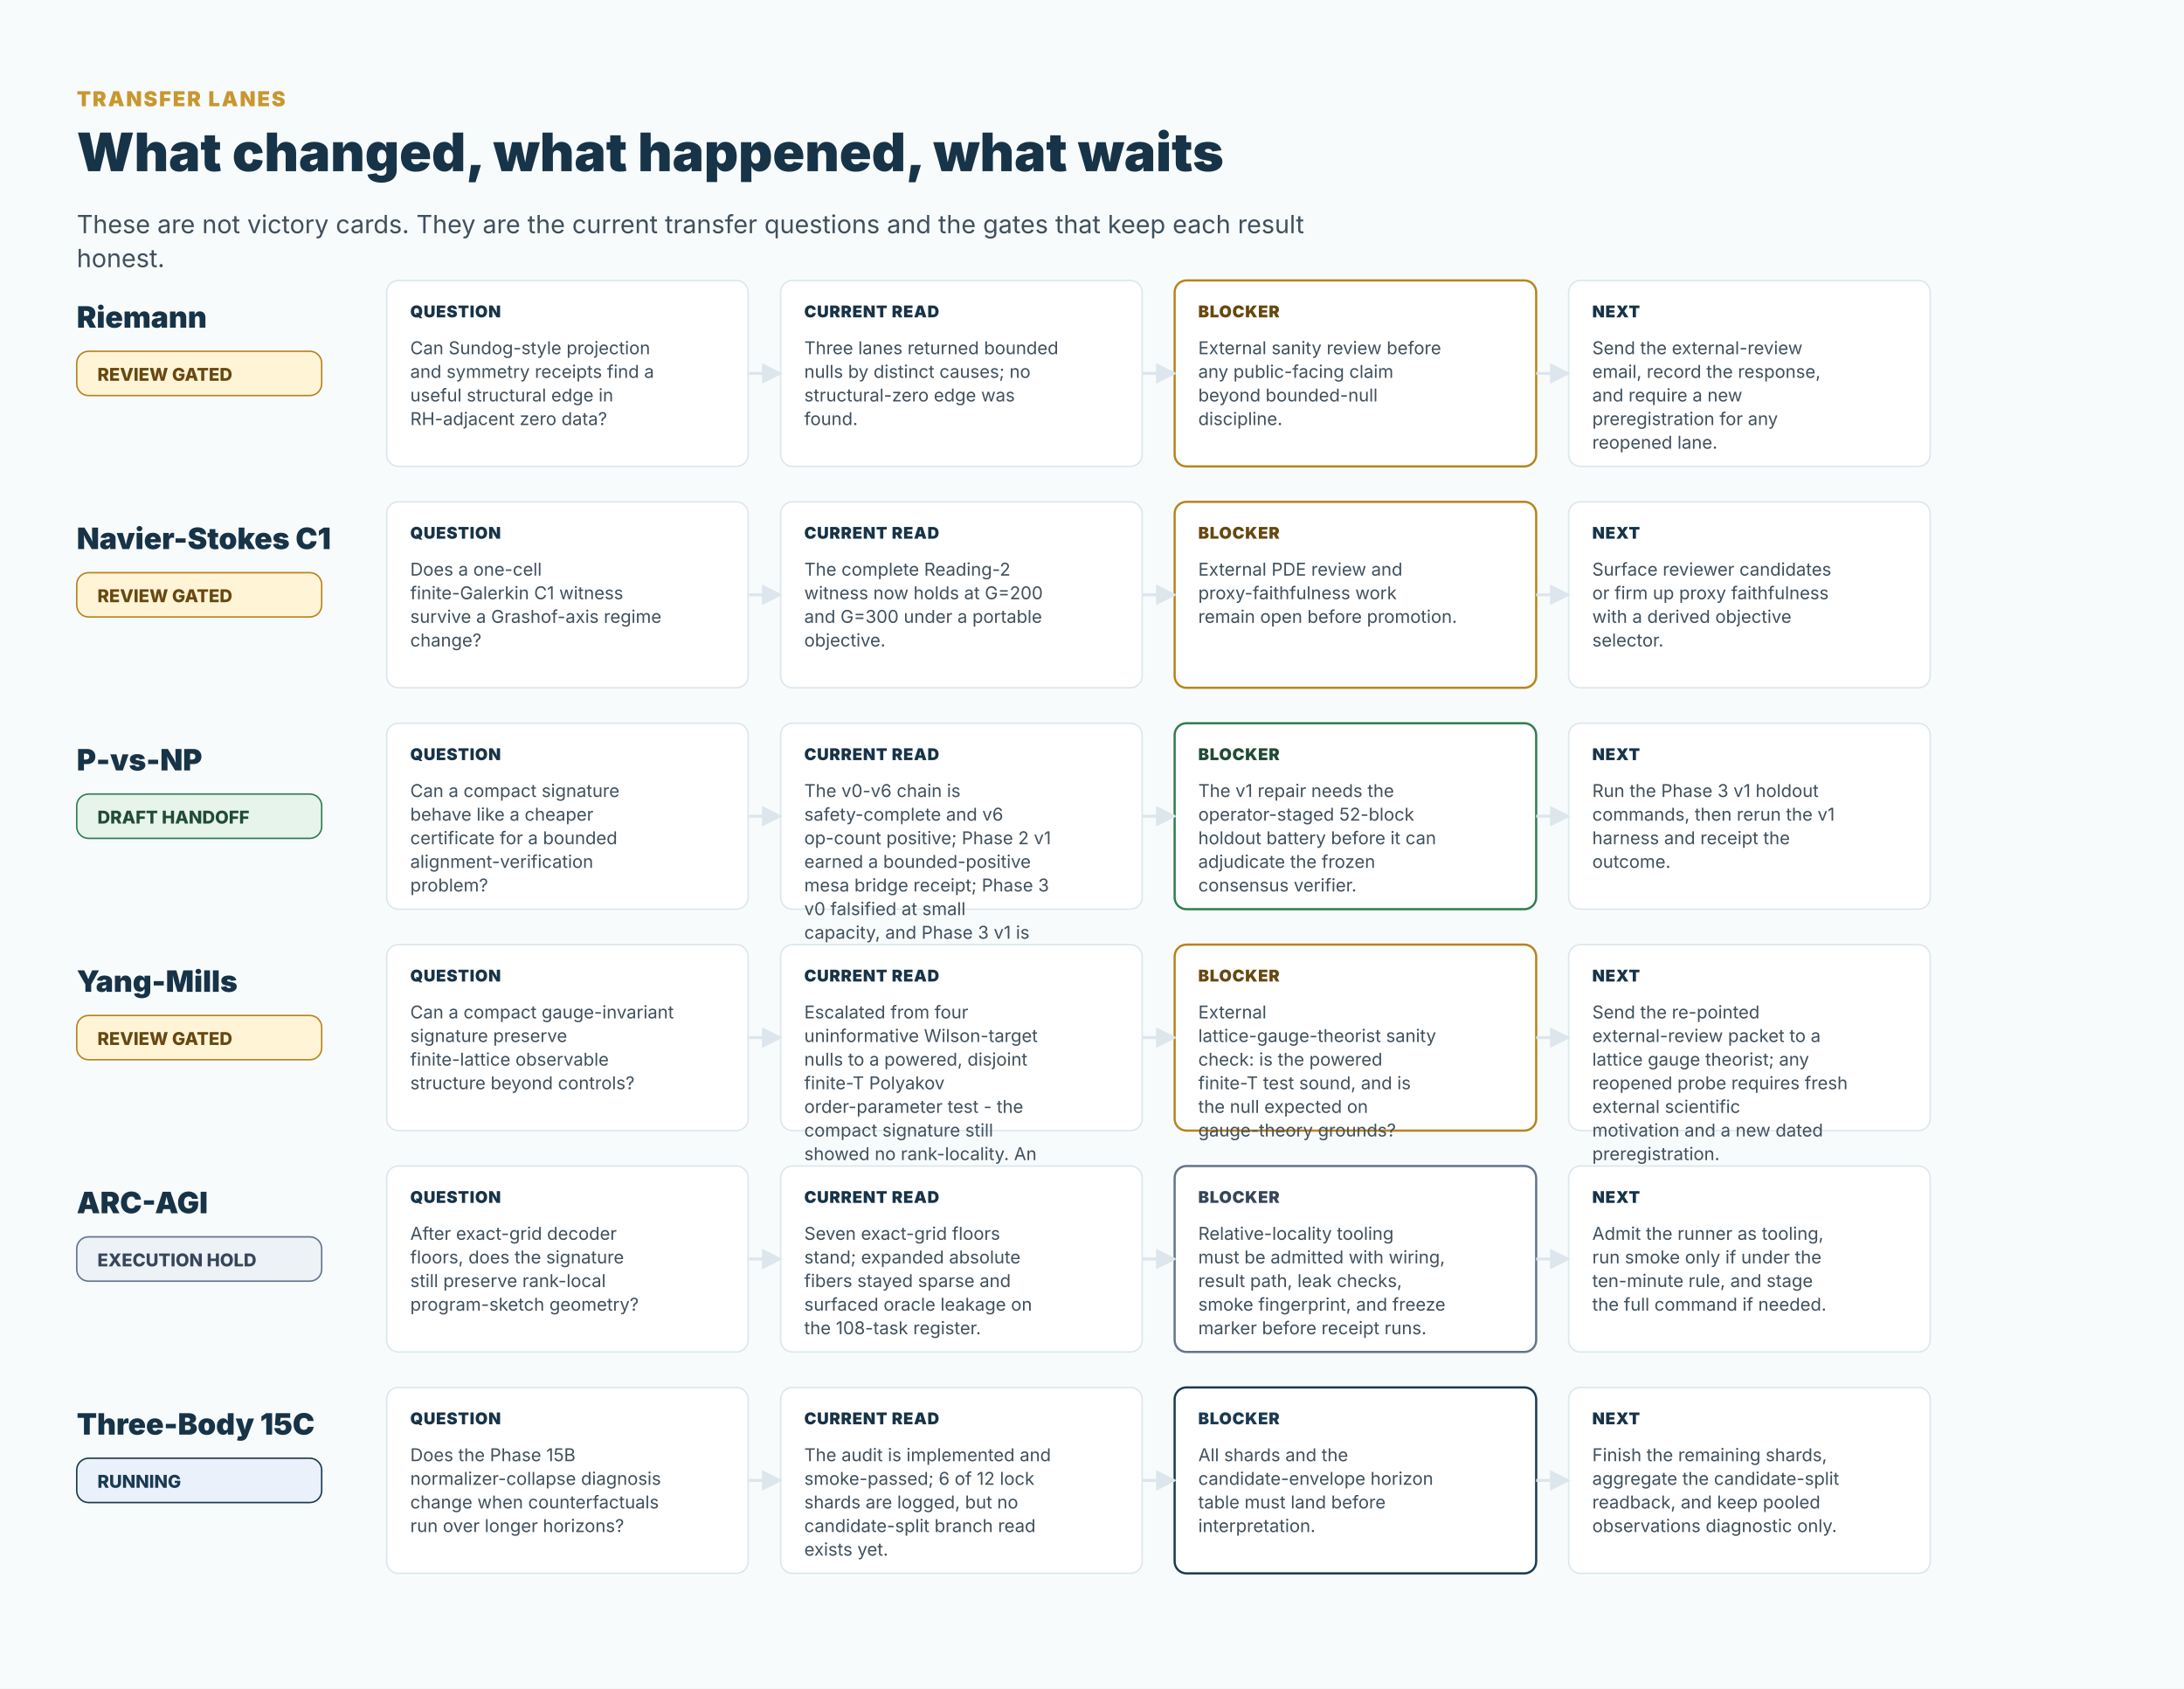
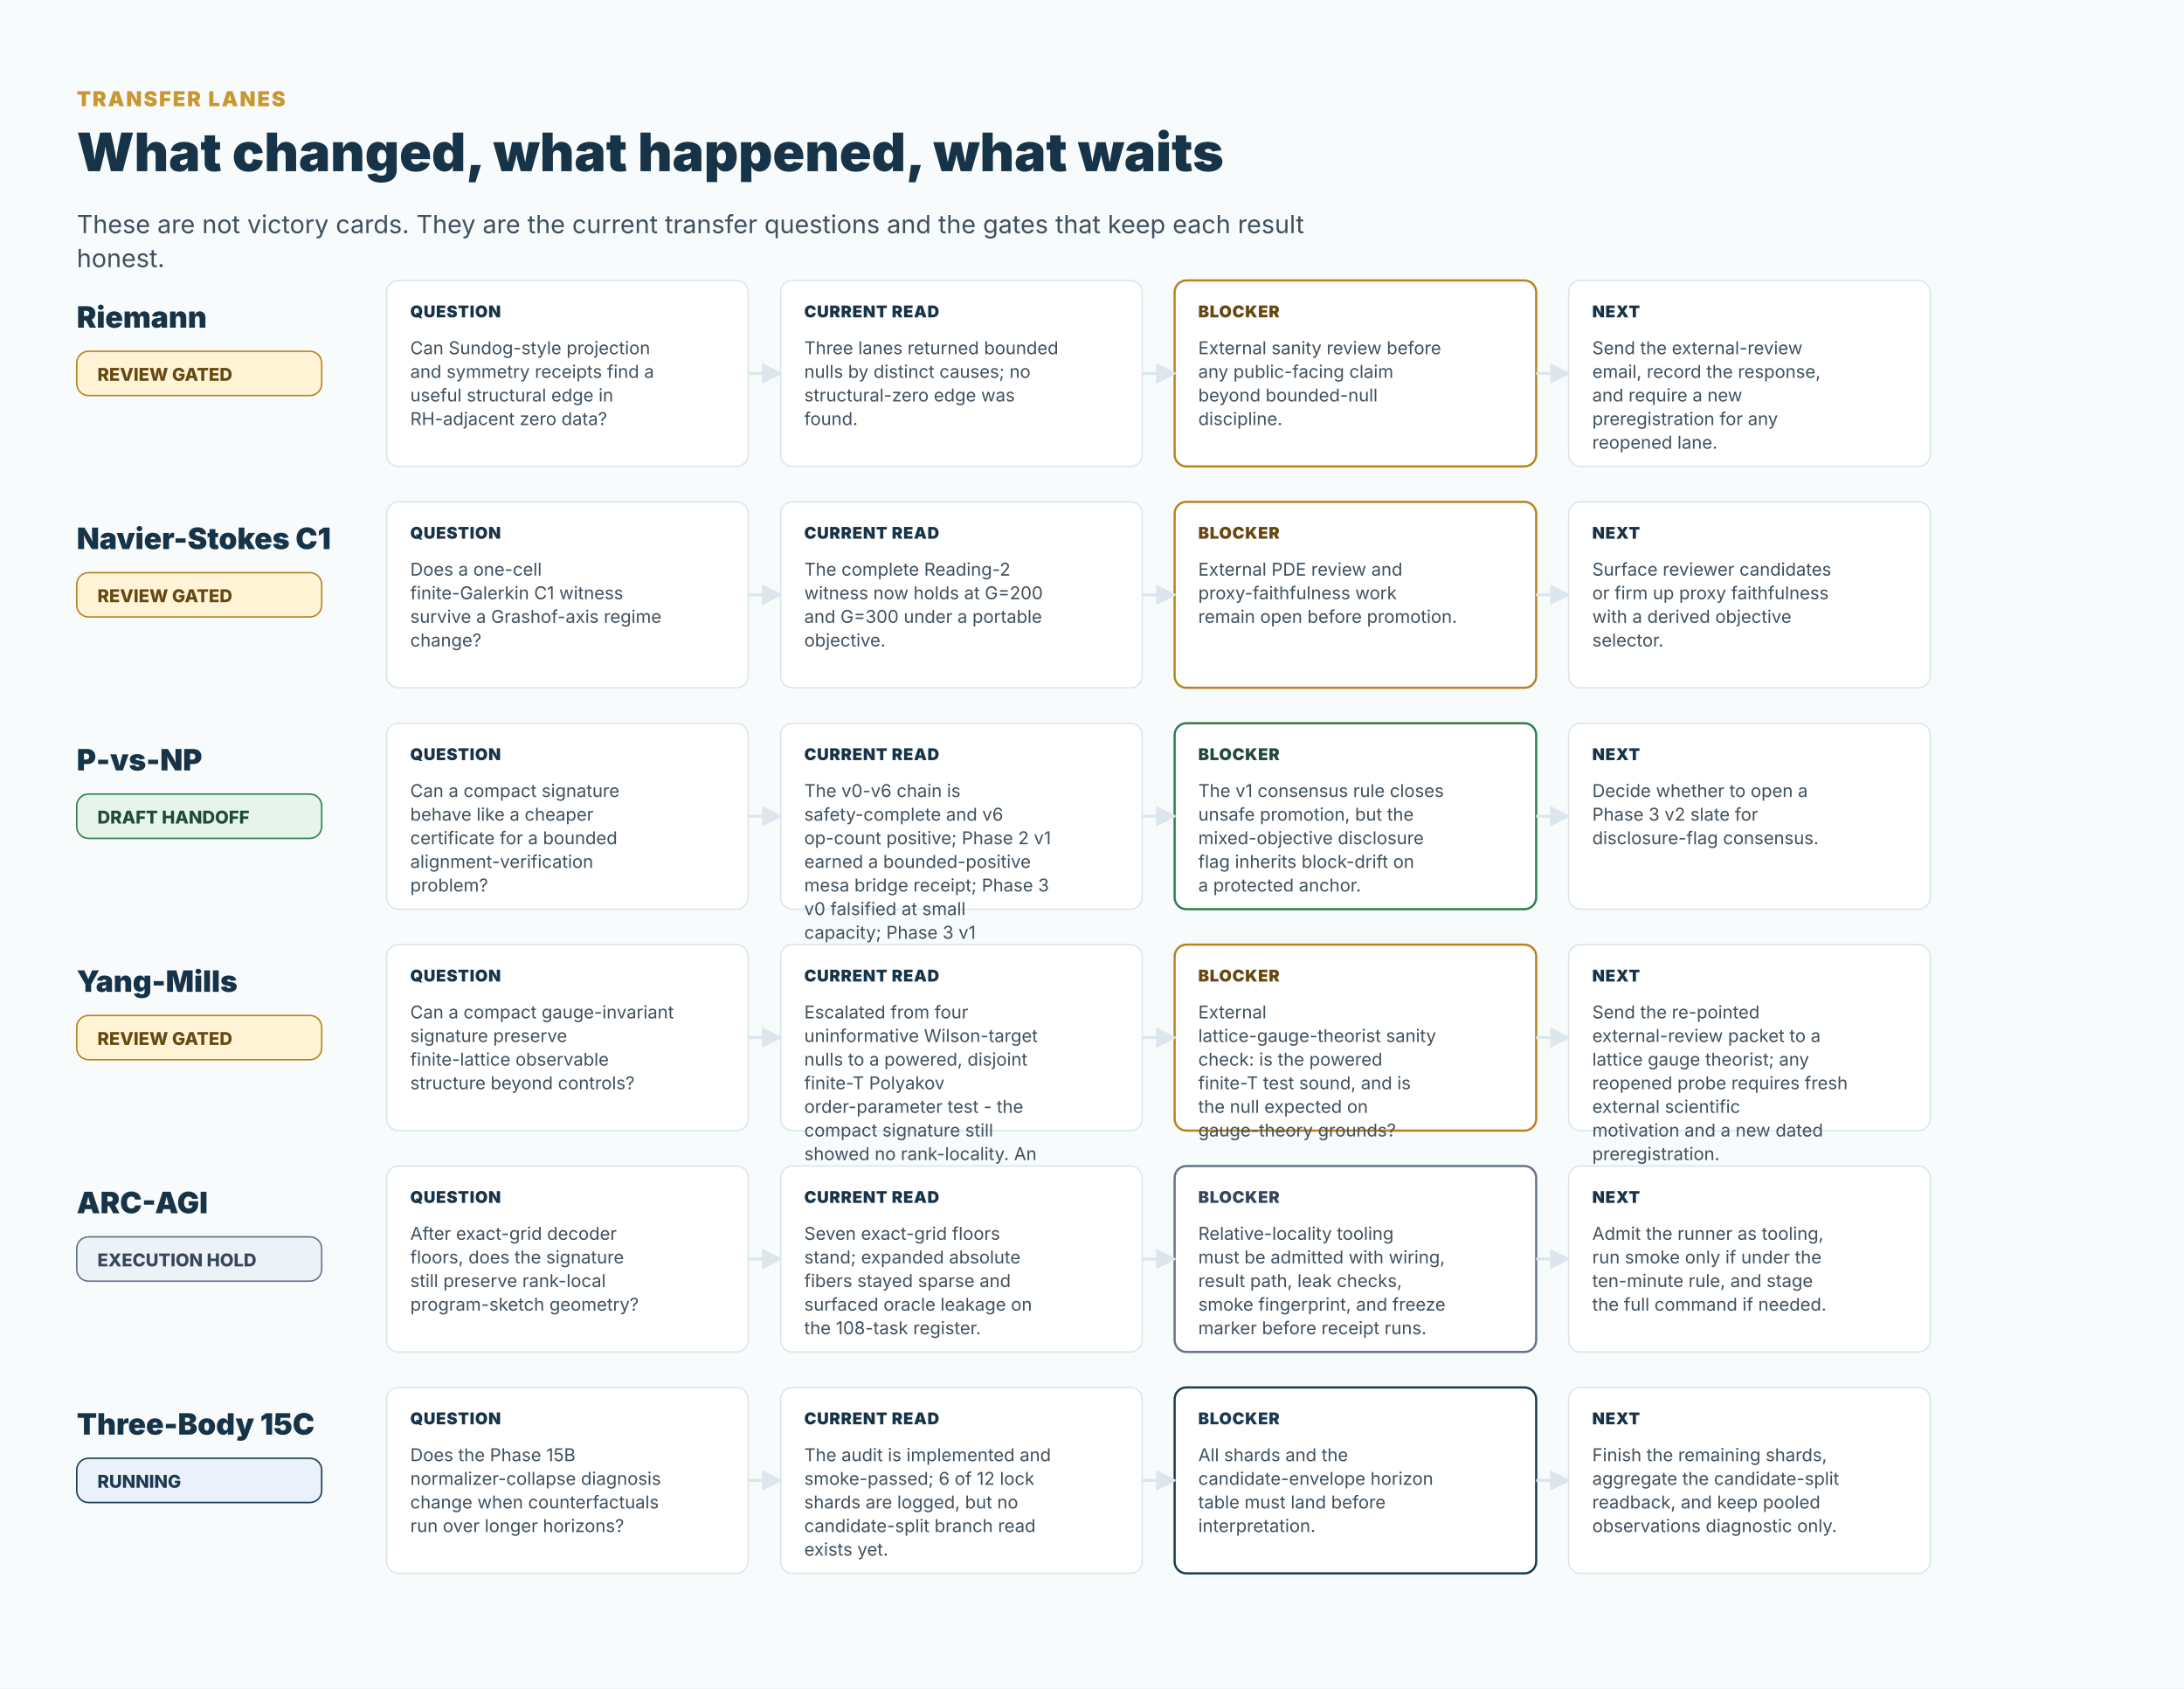
<svg xmlns="http://www.w3.org/2000/svg" viewBox="0 0 1480 1144" width="1480" height="1144" role="img" aria-labelledby="title desc">
  <rect width="1480" height="1144" fill="#F8FBFC" />
  <defs>
    <marker id="arrow" viewBox="0 0 10 10" refX="9" refY="5" markerWidth="7" markerHeight="7" orient="auto-start-reverse">
      <path d="M0,0 L10,5 L0,10 z" fill="#DCE6EC" stroke="none" />
    </marker>
  </defs>
  <text x="52" y="72" fill="#C9972F" font-family="system-ui, -apple-system, BlinkMacSystemFont, 'Segoe UI', sans-serif" font-size="14" font-weight="850" letter-spacing="0.08em">TRANSFER LANES</text>
  <text x="52" y="116" fill="#173348" font-family="system-ui, -apple-system, BlinkMacSystemFont, 'Segoe UI', sans-serif" font-size="36" font-weight="850" text-anchor="start" letter-spacing="0">
    <tspan x="52" dy="0">What changed, what happened, what waits</tspan>
  </text>
  <text x="52" y="158" fill="#40505C" font-family="system-ui, -apple-system, BlinkMacSystemFont, 'Segoe UI', sans-serif" font-size="17" font-weight="400" text-anchor="start" letter-spacing="0">
    <tspan x="52" dy="0">These are not victory cards. They are the current transfer questions and the gates that keep each result</tspan>
    <tspan x="52" dy="23">honest.</tspan>
  </text>
  <g data-project="riemann">
    <text x="52" y="222" fill="#173348" font-family="system-ui, -apple-system, BlinkMacSystemFont, 'Segoe UI', sans-serif" font-size="20" font-weight="850" letter-spacing="0">Riemann</text>
    <g>
      <rect x="52" y="238" width="166" height="30" rx="8" fill="#FFF4D6" stroke="#B8831E" stroke-width="1" />
      <text x="66" y="258" fill="#684811" font-family="system-ui, -apple-system, BlinkMacSystemFont, 'Segoe UI', sans-serif" font-size="12" font-weight="800" letter-spacing="0">REVIEW GATED</text>
    </g>
    <g>
      <rect x="262" y="190" width="245" height="126" rx="8" fill="#FFFFFF" stroke="#DCE6EC" stroke-width="1" />
      <text x="278" y="215" fill="#173348" font-family="system-ui, -apple-system, BlinkMacSystemFont, 'Segoe UI', sans-serif" font-size="11" font-weight="850" letter-spacing="0.04em">QUESTION</text>
      <text x="278" y="240" fill="#40505C" font-family="system-ui, -apple-system, BlinkMacSystemFont, 'Segoe UI', sans-serif" font-size="12" font-weight="400" text-anchor="start" letter-spacing="0">
        <tspan x="278" dy="0">Can Sundog-style projection</tspan>
        <tspan x="278" dy="16">and symmetry receipts find a</tspan>
        <tspan x="278" dy="16">useful structural edge in</tspan>
        <tspan x="278" dy="16">RH-adjacent zero data?</tspan>
      </text>
    </g>
    <g>
      <rect x="529" y="190" width="245" height="126" rx="8" fill="#FFFFFF" stroke="#DCE6EC" stroke-width="1" />
      <text x="545" y="215" fill="#173348" font-family="system-ui, -apple-system, BlinkMacSystemFont, 'Segoe UI', sans-serif" font-size="11" font-weight="850" letter-spacing="0.04em">CURRENT READ</text>
      <text x="545" y="240" fill="#40505C" font-family="system-ui, -apple-system, BlinkMacSystemFont, 'Segoe UI', sans-serif" font-size="12" font-weight="400" text-anchor="start" letter-spacing="0">
        <tspan x="545" dy="0">Three lanes returned bounded</tspan>
        <tspan x="545" dy="16">nulls by distinct causes; no</tspan>
        <tspan x="545" dy="16">structural-zero edge was</tspan>
        <tspan x="545" dy="16">found.</tspan>
      </text>
    </g>
    <g>
      <rect x="796" y="190" width="245" height="126" rx="8" fill="#FFFFFF" stroke="#B8831E" stroke-width="1.5" />
      <text x="812" y="215" fill="#684811" font-family="system-ui, -apple-system, BlinkMacSystemFont, 'Segoe UI', sans-serif" font-size="11" font-weight="850" letter-spacing="0.04em">BLOCKER</text>
      <text x="812" y="240" fill="#40505C" font-family="system-ui, -apple-system, BlinkMacSystemFont, 'Segoe UI', sans-serif" font-size="12" font-weight="400" text-anchor="start" letter-spacing="0">
        <tspan x="812" dy="0">External sanity review before</tspan>
        <tspan x="812" dy="16">any public-facing claim</tspan>
        <tspan x="812" dy="16">beyond bounded-null</tspan>
        <tspan x="812" dy="16">discipline.</tspan>
      </text>
    </g>
    <g>
      <rect x="1063" y="190" width="245" height="126" rx="8" fill="#FFFFFF" stroke="#DCE6EC" stroke-width="1" />
      <text x="1079" y="215" fill="#173348" font-family="system-ui, -apple-system, BlinkMacSystemFont, 'Segoe UI', sans-serif" font-size="11" font-weight="850" letter-spacing="0.04em">NEXT</text>
      <text x="1079" y="240" fill="#40505C" font-family="system-ui, -apple-system, BlinkMacSystemFont, 'Segoe UI', sans-serif" font-size="12" font-weight="400" text-anchor="start" letter-spacing="0">
        <tspan x="1079" dy="0">Send the external-review</tspan>
        <tspan x="1079" dy="16">email, record the response,</tspan>
        <tspan x="1079" dy="16">and require a new</tspan>
        <tspan x="1079" dy="16">preregistration for any</tspan>
        <tspan x="1079" dy="16">reopened lane.</tspan>
      </text>
    </g>
    <line x1="507" y1="253" x2="529" y2="253" stroke="#DCE6EC" stroke-width="2" marker-end="url(#arrow)" />
    <line x1="774" y1="253" x2="796" y2="253" stroke="#DCE6EC" stroke-width="2" marker-end="url(#arrow)" />
    <line x1="1041" y1="253" x2="1063" y2="253" stroke="#DCE6EC" stroke-width="2" marker-end="url(#arrow)" />
  </g>
  <g data-project="navier_stokes_c1">
    <text x="52" y="372" fill="#173348" font-family="system-ui, -apple-system, BlinkMacSystemFont, 'Segoe UI', sans-serif" font-size="20" font-weight="850" letter-spacing="0">Navier-Stokes C1</text>
    <g>
      <rect x="52" y="388" width="166" height="30" rx="8" fill="#FFF4D6" stroke="#B8831E" stroke-width="1" />
      <text x="66" y="408" fill="#684811" font-family="system-ui, -apple-system, BlinkMacSystemFont, 'Segoe UI', sans-serif" font-size="12" font-weight="800" letter-spacing="0">REVIEW GATED</text>
    </g>
    <g>
      <rect x="262" y="340" width="245" height="126" rx="8" fill="#FFFFFF" stroke="#DCE6EC" stroke-width="1" />
      <text x="278" y="365" fill="#173348" font-family="system-ui, -apple-system, BlinkMacSystemFont, 'Segoe UI', sans-serif" font-size="11" font-weight="850" letter-spacing="0.04em">QUESTION</text>
      <text x="278" y="390" fill="#40505C" font-family="system-ui, -apple-system, BlinkMacSystemFont, 'Segoe UI', sans-serif" font-size="12" font-weight="400" text-anchor="start" letter-spacing="0">
        <tspan x="278" dy="0">Does a one-cell</tspan>
        <tspan x="278" dy="16">finite-Galerkin C1 witness</tspan>
        <tspan x="278" dy="16">survive a Grashof-axis regime</tspan>
        <tspan x="278" dy="16">change?</tspan>
      </text>
    </g>
    <g>
      <rect x="529" y="340" width="245" height="126" rx="8" fill="#FFFFFF" stroke="#DCE6EC" stroke-width="1" />
      <text x="545" y="365" fill="#173348" font-family="system-ui, -apple-system, BlinkMacSystemFont, 'Segoe UI', sans-serif" font-size="11" font-weight="850" letter-spacing="0.04em">CURRENT READ</text>
      <text x="545" y="390" fill="#40505C" font-family="system-ui, -apple-system, BlinkMacSystemFont, 'Segoe UI', sans-serif" font-size="12" font-weight="400" text-anchor="start" letter-spacing="0">
        <tspan x="545" dy="0">The complete Reading-2</tspan>
        <tspan x="545" dy="16">witness now holds at G=200</tspan>
        <tspan x="545" dy="16">and G=300 under a portable</tspan>
        <tspan x="545" dy="16">objective.</tspan>
      </text>
    </g>
    <g>
      <rect x="796" y="340" width="245" height="126" rx="8" fill="#FFFFFF" stroke="#B8831E" stroke-width="1.5" />
      <text x="812" y="365" fill="#684811" font-family="system-ui, -apple-system, BlinkMacSystemFont, 'Segoe UI', sans-serif" font-size="11" font-weight="850" letter-spacing="0.04em">BLOCKER</text>
      <text x="812" y="390" fill="#40505C" font-family="system-ui, -apple-system, BlinkMacSystemFont, 'Segoe UI', sans-serif" font-size="12" font-weight="400" text-anchor="start" letter-spacing="0">
        <tspan x="812" dy="0">External PDE review and</tspan>
        <tspan x="812" dy="16">proxy-faithfulness work</tspan>
        <tspan x="812" dy="16">remain open before promotion.</tspan>
      </text>
    </g>
    <g>
      <rect x="1063" y="340" width="245" height="126" rx="8" fill="#FFFFFF" stroke="#DCE6EC" stroke-width="1" />
      <text x="1079" y="365" fill="#173348" font-family="system-ui, -apple-system, BlinkMacSystemFont, 'Segoe UI', sans-serif" font-size="11" font-weight="850" letter-spacing="0.04em">NEXT</text>
      <text x="1079" y="390" fill="#40505C" font-family="system-ui, -apple-system, BlinkMacSystemFont, 'Segoe UI', sans-serif" font-size="12" font-weight="400" text-anchor="start" letter-spacing="0">
        <tspan x="1079" dy="0">Surface reviewer candidates</tspan>
        <tspan x="1079" dy="16">or firm up proxy faithfulness</tspan>
        <tspan x="1079" dy="16">with a derived objective</tspan>
        <tspan x="1079" dy="16">selector.</tspan>
      </text>
    </g>
    <line x1="507" y1="403" x2="529" y2="403" stroke="#DCE6EC" stroke-width="2" marker-end="url(#arrow)" />
    <line x1="774" y1="403" x2="796" y2="403" stroke="#DCE6EC" stroke-width="2" marker-end="url(#arrow)" />
    <line x1="1041" y1="403" x2="1063" y2="403" stroke="#DCE6EC" stroke-width="2" marker-end="url(#arrow)" />
  </g>
  <g data-project="pvnp">
    <text x="52" y="522" fill="#173348" font-family="system-ui, -apple-system, BlinkMacSystemFont, 'Segoe UI', sans-serif" font-size="20" font-weight="850" letter-spacing="0">P-vs-NP</text>
    <g>
      <rect x="52" y="538" width="166" height="30" rx="8" fill="#E7F4EC" stroke="#2F7D4F" stroke-width="1" />
      <text x="66" y="558" fill="#214B36" font-family="system-ui, -apple-system, BlinkMacSystemFont, 'Segoe UI', sans-serif" font-size="12" font-weight="800" letter-spacing="0">DRAFT HANDOFF</text>
    </g>
    <g>
      <rect x="262" y="490" width="245" height="126" rx="8" fill="#FFFFFF" stroke="#DCE6EC" stroke-width="1" />
      <text x="278" y="515" fill="#173348" font-family="system-ui, -apple-system, BlinkMacSystemFont, 'Segoe UI', sans-serif" font-size="11" font-weight="850" letter-spacing="0.04em">QUESTION</text>
      <text x="278" y="540" fill="#40505C" font-family="system-ui, -apple-system, BlinkMacSystemFont, 'Segoe UI', sans-serif" font-size="12" font-weight="400" text-anchor="start" letter-spacing="0">
        <tspan x="278" dy="0">Can a compact signature</tspan>
        <tspan x="278" dy="16">behave like a cheaper</tspan>
        <tspan x="278" dy="16">certificate for a bounded</tspan>
        <tspan x="278" dy="16">alignment-verification</tspan>
        <tspan x="278" dy="16">problem?</tspan>
      </text>
    </g>
    <g>
      <rect x="529" y="490" width="245" height="126" rx="8" fill="#FFFFFF" stroke="#DCE6EC" stroke-width="1" />
      <text x="545" y="515" fill="#173348" font-family="system-ui, -apple-system, BlinkMacSystemFont, 'Segoe UI', sans-serif" font-size="11" font-weight="850" letter-spacing="0.04em">CURRENT READ</text>
      <text x="545" y="540" fill="#40505C" font-family="system-ui, -apple-system, BlinkMacSystemFont, 'Segoe UI', sans-serif" font-size="12" font-weight="400" text-anchor="start" letter-spacing="0">
        <tspan x="545" dy="0">The v0-v6 chain is</tspan>
        <tspan x="545" dy="16">safety-complete and v6</tspan>
        <tspan x="545" dy="16">op-count positive; Phase 2 v1</tspan>
        <tspan x="545" dy="16">earned a bounded-positive</tspan>
        <tspan x="545" dy="16">mesa bridge receipt; Phase 3</tspan>
        <tspan x="545" dy="16">v0 falsified at small</tspan>
-         <tspan x="545" dy="16">capacity, and Phase 3 v1 is</tspan>
-         <tspan x="545" dy="16">frozen and wired.</tspan>
+         <tspan x="545" dy="16">capacity; Phase 3 v1</tspan>
+         <tspan x="545" dy="16">named-quarantined as a</tspan>
+         <tspan x="545" dy="16">consensus-only repair.</tspan>
      </text>
    </g>
    <g>
      <rect x="796" y="490" width="245" height="126" rx="8" fill="#FFFFFF" stroke="#2F7D4F" stroke-width="1.5" />
      <text x="812" y="515" fill="#214B36" font-family="system-ui, -apple-system, BlinkMacSystemFont, 'Segoe UI', sans-serif" font-size="11" font-weight="850" letter-spacing="0.04em">BLOCKER</text>
      <text x="812" y="540" fill="#40505C" font-family="system-ui, -apple-system, BlinkMacSystemFont, 'Segoe UI', sans-serif" font-size="12" font-weight="400" text-anchor="start" letter-spacing="0">
-         <tspan x="812" dy="0">The v1 repair needs the</tspan>
-         <tspan x="812" dy="16">operator-staged 52-block</tspan>
-         <tspan x="812" dy="16">holdout battery before it can</tspan>
-         <tspan x="812" dy="16">adjudicate the frozen</tspan>
-         <tspan x="812" dy="16">consensus verifier.</tspan>
+         <tspan x="812" dy="0">The v1 consensus rule closes</tspan>
+         <tspan x="812" dy="16">unsafe promotion, but the</tspan>
+         <tspan x="812" dy="16">mixed-objective disclosure</tspan>
+         <tspan x="812" dy="16">flag inherits block-drift on</tspan>
+         <tspan x="812" dy="16">a protected anchor.</tspan>
      </text>
    </g>
    <g>
      <rect x="1063" y="490" width="245" height="126" rx="8" fill="#FFFFFF" stroke="#DCE6EC" stroke-width="1" />
      <text x="1079" y="515" fill="#173348" font-family="system-ui, -apple-system, BlinkMacSystemFont, 'Segoe UI', sans-serif" font-size="11" font-weight="850" letter-spacing="0.04em">NEXT</text>
      <text x="1079" y="540" fill="#40505C" font-family="system-ui, -apple-system, BlinkMacSystemFont, 'Segoe UI', sans-serif" font-size="12" font-weight="400" text-anchor="start" letter-spacing="0">
-         <tspan x="1079" dy="0">Run the Phase 3 v1 holdout</tspan>
-         <tspan x="1079" dy="16">commands, then rerun the v1</tspan>
-         <tspan x="1079" dy="16">harness and receipt the</tspan>
-         <tspan x="1079" dy="16">outcome.</tspan>
+         <tspan x="1079" dy="0">Decide whether to open a</tspan>
+         <tspan x="1079" dy="16">Phase 3 v2 slate for</tspan>
+         <tspan x="1079" dy="16">disclosure-flag consensus.</tspan>
      </text>
    </g>
    <line x1="507" y1="553" x2="529" y2="553" stroke="#DCE6EC" stroke-width="2" marker-end="url(#arrow)" />
    <line x1="774" y1="553" x2="796" y2="553" stroke="#DCE6EC" stroke-width="2" marker-end="url(#arrow)" />
    <line x1="1041" y1="553" x2="1063" y2="553" stroke="#DCE6EC" stroke-width="2" marker-end="url(#arrow)" />
  </g>
  <g data-project="yang_mills">
    <text x="52" y="672" fill="#173348" font-family="system-ui, -apple-system, BlinkMacSystemFont, 'Segoe UI', sans-serif" font-size="20" font-weight="850" letter-spacing="0">Yang-Mills</text>
    <g>
      <rect x="52" y="688" width="166" height="30" rx="8" fill="#FFF4D6" stroke="#B8831E" stroke-width="1" />
      <text x="66" y="708" fill="#684811" font-family="system-ui, -apple-system, BlinkMacSystemFont, 'Segoe UI', sans-serif" font-size="12" font-weight="800" letter-spacing="0">REVIEW GATED</text>
    </g>
    <g>
      <rect x="262" y="640" width="245" height="126" rx="8" fill="#FFFFFF" stroke="#DCE6EC" stroke-width="1" />
      <text x="278" y="665" fill="#173348" font-family="system-ui, -apple-system, BlinkMacSystemFont, 'Segoe UI', sans-serif" font-size="11" font-weight="850" letter-spacing="0.04em">QUESTION</text>
      <text x="278" y="690" fill="#40505C" font-family="system-ui, -apple-system, BlinkMacSystemFont, 'Segoe UI', sans-serif" font-size="12" font-weight="400" text-anchor="start" letter-spacing="0">
        <tspan x="278" dy="0">Can a compact gauge-invariant</tspan>
        <tspan x="278" dy="16">signature preserve</tspan>
        <tspan x="278" dy="16">finite-lattice observable</tspan>
        <tspan x="278" dy="16">structure beyond controls?</tspan>
      </text>
    </g>
    <g>
      <rect x="529" y="640" width="245" height="126" rx="8" fill="#FFFFFF" stroke="#DCE6EC" stroke-width="1" />
      <text x="545" y="665" fill="#173348" font-family="system-ui, -apple-system, BlinkMacSystemFont, 'Segoe UI', sans-serif" font-size="11" font-weight="850" letter-spacing="0.04em">CURRENT READ</text>
      <text x="545" y="690" fill="#40505C" font-family="system-ui, -apple-system, BlinkMacSystemFont, 'Segoe UI', sans-serif" font-size="12" font-weight="400" text-anchor="start" letter-spacing="0">
        <tspan x="545" dy="0">Escalated from four</tspan>
        <tspan x="545" dy="16">uninformative Wilson-target</tspan>
        <tspan x="545" dy="16">nulls to a powered, disjoint</tspan>
        <tspan x="545" dy="16">finite-T Polyakov</tspan>
        <tspan x="545" dy="16">order-parameter test - the</tspan>
        <tspan x="545" dy="16">compact signature still</tspan>
        <tspan x="545" dy="16">showed no rank-locality. An</tspan>
        <tspan x="545" dy="16">informative bounded null.</tspan>
      </text>
    </g>
    <g>
      <rect x="796" y="640" width="245" height="126" rx="8" fill="#FFFFFF" stroke="#B8831E" stroke-width="1.5" />
      <text x="812" y="665" fill="#684811" font-family="system-ui, -apple-system, BlinkMacSystemFont, 'Segoe UI', sans-serif" font-size="11" font-weight="850" letter-spacing="0.04em">BLOCKER</text>
      <text x="812" y="690" fill="#40505C" font-family="system-ui, -apple-system, BlinkMacSystemFont, 'Segoe UI', sans-serif" font-size="12" font-weight="400" text-anchor="start" letter-spacing="0">
        <tspan x="812" dy="0">External</tspan>
        <tspan x="812" dy="16">lattice-gauge-theorist sanity</tspan>
        <tspan x="812" dy="16">check: is the powered</tspan>
        <tspan x="812" dy="16">finite-T test sound, and is</tspan>
        <tspan x="812" dy="16">the null expected on</tspan>
        <tspan x="812" dy="16">gauge-theory grounds?</tspan>
      </text>
    </g>
    <g>
      <rect x="1063" y="640" width="245" height="126" rx="8" fill="#FFFFFF" stroke="#DCE6EC" stroke-width="1" />
      <text x="1079" y="665" fill="#173348" font-family="system-ui, -apple-system, BlinkMacSystemFont, 'Segoe UI', sans-serif" font-size="11" font-weight="850" letter-spacing="0.04em">NEXT</text>
      <text x="1079" y="690" fill="#40505C" font-family="system-ui, -apple-system, BlinkMacSystemFont, 'Segoe UI', sans-serif" font-size="12" font-weight="400" text-anchor="start" letter-spacing="0">
        <tspan x="1079" dy="0">Send the re-pointed</tspan>
        <tspan x="1079" dy="16">external-review packet to a</tspan>
        <tspan x="1079" dy="16">lattice gauge theorist; any</tspan>
        <tspan x="1079" dy="16">reopened probe requires fresh</tspan>
        <tspan x="1079" dy="16">external scientific</tspan>
        <tspan x="1079" dy="16">motivation and a new dated</tspan>
        <tspan x="1079" dy="16">preregistration.</tspan>
      </text>
    </g>
    <line x1="507" y1="703" x2="529" y2="703" stroke="#DCE6EC" stroke-width="2" marker-end="url(#arrow)" />
    <line x1="774" y1="703" x2="796" y2="703" stroke="#DCE6EC" stroke-width="2" marker-end="url(#arrow)" />
    <line x1="1041" y1="703" x2="1063" y2="703" stroke="#DCE6EC" stroke-width="2" marker-end="url(#arrow)" />
  </g>
  <g data-project="arc_agi">
    <text x="52" y="822" fill="#173348" font-family="system-ui, -apple-system, BlinkMacSystemFont, 'Segoe UI', sans-serif" font-size="20" font-weight="850" letter-spacing="0">ARC-AGI</text>
    <g>
      <rect x="52" y="838" width="166" height="30" rx="8" fill="#EDF2F7" stroke="#64748B" stroke-width="1" />
      <text x="66" y="858" fill="#37465A" font-family="system-ui, -apple-system, BlinkMacSystemFont, 'Segoe UI', sans-serif" font-size="12" font-weight="800" letter-spacing="0">EXECUTION HOLD</text>
    </g>
    <g>
      <rect x="262" y="790" width="245" height="126" rx="8" fill="#FFFFFF" stroke="#DCE6EC" stroke-width="1" />
      <text x="278" y="815" fill="#173348" font-family="system-ui, -apple-system, BlinkMacSystemFont, 'Segoe UI', sans-serif" font-size="11" font-weight="850" letter-spacing="0.04em">QUESTION</text>
      <text x="278" y="840" fill="#40505C" font-family="system-ui, -apple-system, BlinkMacSystemFont, 'Segoe UI', sans-serif" font-size="12" font-weight="400" text-anchor="start" letter-spacing="0">
        <tspan x="278" dy="0">After exact-grid decoder</tspan>
        <tspan x="278" dy="16">floors, does the signature</tspan>
        <tspan x="278" dy="16">still preserve rank-local</tspan>
        <tspan x="278" dy="16">program-sketch geometry?</tspan>
      </text>
    </g>
    <g>
      <rect x="529" y="790" width="245" height="126" rx="8" fill="#FFFFFF" stroke="#DCE6EC" stroke-width="1" />
      <text x="545" y="815" fill="#173348" font-family="system-ui, -apple-system, BlinkMacSystemFont, 'Segoe UI', sans-serif" font-size="11" font-weight="850" letter-spacing="0.04em">CURRENT READ</text>
      <text x="545" y="840" fill="#40505C" font-family="system-ui, -apple-system, BlinkMacSystemFont, 'Segoe UI', sans-serif" font-size="12" font-weight="400" text-anchor="start" letter-spacing="0">
        <tspan x="545" dy="0">Seven exact-grid floors</tspan>
        <tspan x="545" dy="16">stand; expanded absolute</tspan>
        <tspan x="545" dy="16">fibers stayed sparse and</tspan>
        <tspan x="545" dy="16">surfaced oracle leakage on</tspan>
        <tspan x="545" dy="16">the 108-task register.</tspan>
      </text>
    </g>
    <g>
      <rect x="796" y="790" width="245" height="126" rx="8" fill="#FFFFFF" stroke="#64748B" stroke-width="1.5" />
      <text x="812" y="815" fill="#37465A" font-family="system-ui, -apple-system, BlinkMacSystemFont, 'Segoe UI', sans-serif" font-size="11" font-weight="850" letter-spacing="0.04em">BLOCKER</text>
      <text x="812" y="840" fill="#40505C" font-family="system-ui, -apple-system, BlinkMacSystemFont, 'Segoe UI', sans-serif" font-size="12" font-weight="400" text-anchor="start" letter-spacing="0">
        <tspan x="812" dy="0">Relative-locality tooling</tspan>
        <tspan x="812" dy="16">must be admitted with wiring,</tspan>
        <tspan x="812" dy="16">result path, leak checks,</tspan>
        <tspan x="812" dy="16">smoke fingerprint, and freeze</tspan>
        <tspan x="812" dy="16">marker before receipt runs.</tspan>
      </text>
    </g>
    <g>
      <rect x="1063" y="790" width="245" height="126" rx="8" fill="#FFFFFF" stroke="#DCE6EC" stroke-width="1" />
      <text x="1079" y="815" fill="#173348" font-family="system-ui, -apple-system, BlinkMacSystemFont, 'Segoe UI', sans-serif" font-size="11" font-weight="850" letter-spacing="0.04em">NEXT</text>
      <text x="1079" y="840" fill="#40505C" font-family="system-ui, -apple-system, BlinkMacSystemFont, 'Segoe UI', sans-serif" font-size="12" font-weight="400" text-anchor="start" letter-spacing="0">
        <tspan x="1079" dy="0">Admit the runner as tooling,</tspan>
        <tspan x="1079" dy="16">run smoke only if under the</tspan>
        <tspan x="1079" dy="16">ten-minute rule, and stage</tspan>
        <tspan x="1079" dy="16">the full command if needed.</tspan>
      </text>
    </g>
    <line x1="507" y1="853" x2="529" y2="853" stroke="#DCE6EC" stroke-width="2" marker-end="url(#arrow)" />
    <line x1="774" y1="853" x2="796" y2="853" stroke="#DCE6EC" stroke-width="2" marker-end="url(#arrow)" />
    <line x1="1041" y1="853" x2="1063" y2="853" stroke="#DCE6EC" stroke-width="2" marker-end="url(#arrow)" />
  </g>
  <g data-project="threebody_15c">
    <text x="52" y="972" fill="#173348" font-family="system-ui, -apple-system, BlinkMacSystemFont, 'Segoe UI', sans-serif" font-size="20" font-weight="850" letter-spacing="0">Three-Body 15C</text>
    <g>
      <rect x="52" y="988" width="166" height="30" rx="8" fill="#EAF1FA" stroke="#1A3A52" stroke-width="1" />
      <text x="66" y="1008" fill="#1A3A52" font-family="system-ui, -apple-system, BlinkMacSystemFont, 'Segoe UI', sans-serif" font-size="12" font-weight="800" letter-spacing="0">RUNNING</text>
    </g>
    <g>
      <rect x="262" y="940" width="245" height="126" rx="8" fill="#FFFFFF" stroke="#DCE6EC" stroke-width="1" />
      <text x="278" y="965" fill="#173348" font-family="system-ui, -apple-system, BlinkMacSystemFont, 'Segoe UI', sans-serif" font-size="11" font-weight="850" letter-spacing="0.04em">QUESTION</text>
      <text x="278" y="990" fill="#40505C" font-family="system-ui, -apple-system, BlinkMacSystemFont, 'Segoe UI', sans-serif" font-size="12" font-weight="400" text-anchor="start" letter-spacing="0">
        <tspan x="278" dy="0">Does the Phase 15B</tspan>
        <tspan x="278" dy="16">normalizer-collapse diagnosis</tspan>
        <tspan x="278" dy="16">change when counterfactuals</tspan>
        <tspan x="278" dy="16">run over longer horizons?</tspan>
      </text>
    </g>
    <g>
      <rect x="529" y="940" width="245" height="126" rx="8" fill="#FFFFFF" stroke="#DCE6EC" stroke-width="1" />
      <text x="545" y="965" fill="#173348" font-family="system-ui, -apple-system, BlinkMacSystemFont, 'Segoe UI', sans-serif" font-size="11" font-weight="850" letter-spacing="0.04em">CURRENT READ</text>
      <text x="545" y="990" fill="#40505C" font-family="system-ui, -apple-system, BlinkMacSystemFont, 'Segoe UI', sans-serif" font-size="12" font-weight="400" text-anchor="start" letter-spacing="0">
        <tspan x="545" dy="0">The audit is implemented and</tspan>
        <tspan x="545" dy="16">smoke-passed; 6 of 12 lock</tspan>
        <tspan x="545" dy="16">shards are logged, but no</tspan>
        <tspan x="545" dy="16">candidate-split branch read</tspan>
        <tspan x="545" dy="16">exists yet.</tspan>
      </text>
    </g>
    <g>
      <rect x="796" y="940" width="245" height="126" rx="8" fill="#FFFFFF" stroke="#1A3A52" stroke-width="1.5" />
      <text x="812" y="965" fill="#1A3A52" font-family="system-ui, -apple-system, BlinkMacSystemFont, 'Segoe UI', sans-serif" font-size="11" font-weight="850" letter-spacing="0.04em">BLOCKER</text>
      <text x="812" y="990" fill="#40505C" font-family="system-ui, -apple-system, BlinkMacSystemFont, 'Segoe UI', sans-serif" font-size="12" font-weight="400" text-anchor="start" letter-spacing="0">
        <tspan x="812" dy="0">All shards and the</tspan>
        <tspan x="812" dy="16">candidate-envelope horizon</tspan>
        <tspan x="812" dy="16">table must land before</tspan>
        <tspan x="812" dy="16">interpretation.</tspan>
      </text>
    </g>
    <g>
      <rect x="1063" y="940" width="245" height="126" rx="8" fill="#FFFFFF" stroke="#DCE6EC" stroke-width="1" />
      <text x="1079" y="965" fill="#173348" font-family="system-ui, -apple-system, BlinkMacSystemFont, 'Segoe UI', sans-serif" font-size="11" font-weight="850" letter-spacing="0.04em">NEXT</text>
      <text x="1079" y="990" fill="#40505C" font-family="system-ui, -apple-system, BlinkMacSystemFont, 'Segoe UI', sans-serif" font-size="12" font-weight="400" text-anchor="start" letter-spacing="0">
        <tspan x="1079" dy="0">Finish the remaining shards,</tspan>
        <tspan x="1079" dy="16">aggregate the candidate-split</tspan>
        <tspan x="1079" dy="16">readback, and keep pooled</tspan>
        <tspan x="1079" dy="16">observations diagnostic only.</tspan>
      </text>
    </g>
    <line x1="507" y1="1003" x2="529" y2="1003" stroke="#DCE6EC" stroke-width="2" marker-end="url(#arrow)" />
    <line x1="774" y1="1003" x2="796" y2="1003" stroke="#DCE6EC" stroke-width="2" marker-end="url(#arrow)" />
    <line x1="1041" y1="1003" x2="1063" y2="1003" stroke="#DCE6EC" stroke-width="2" marker-end="url(#arrow)" />
  </g>
</svg>
